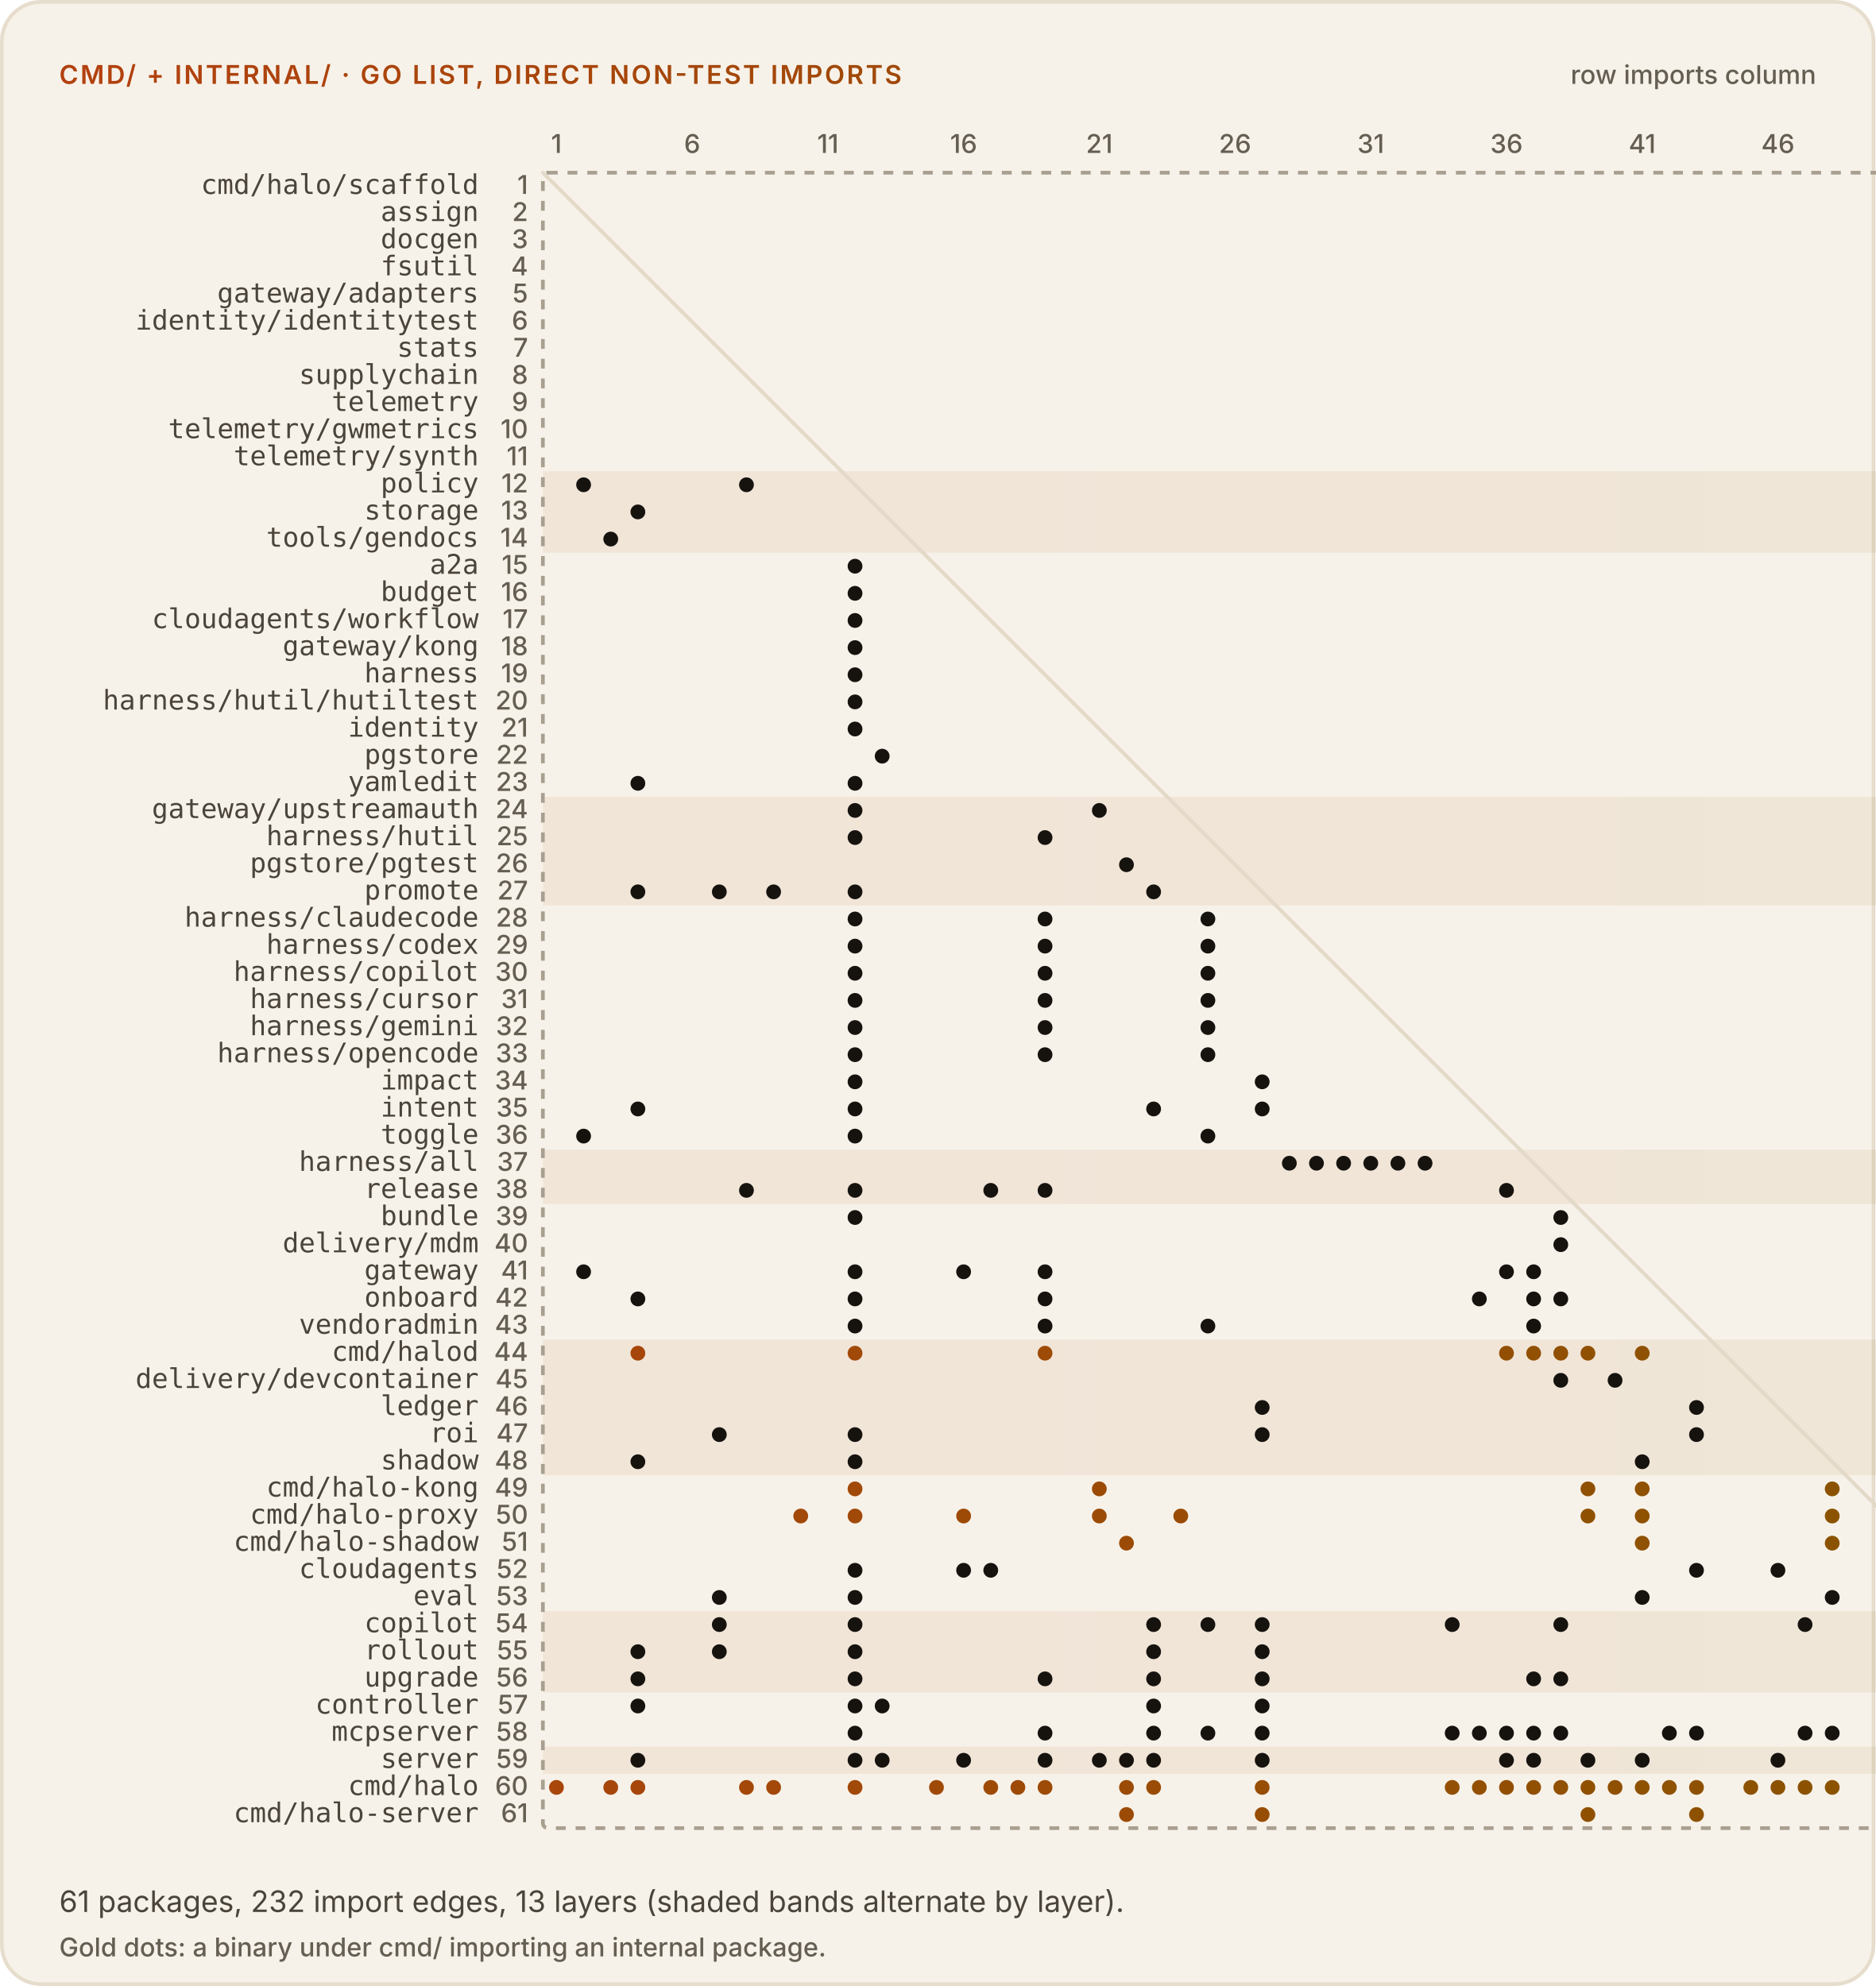
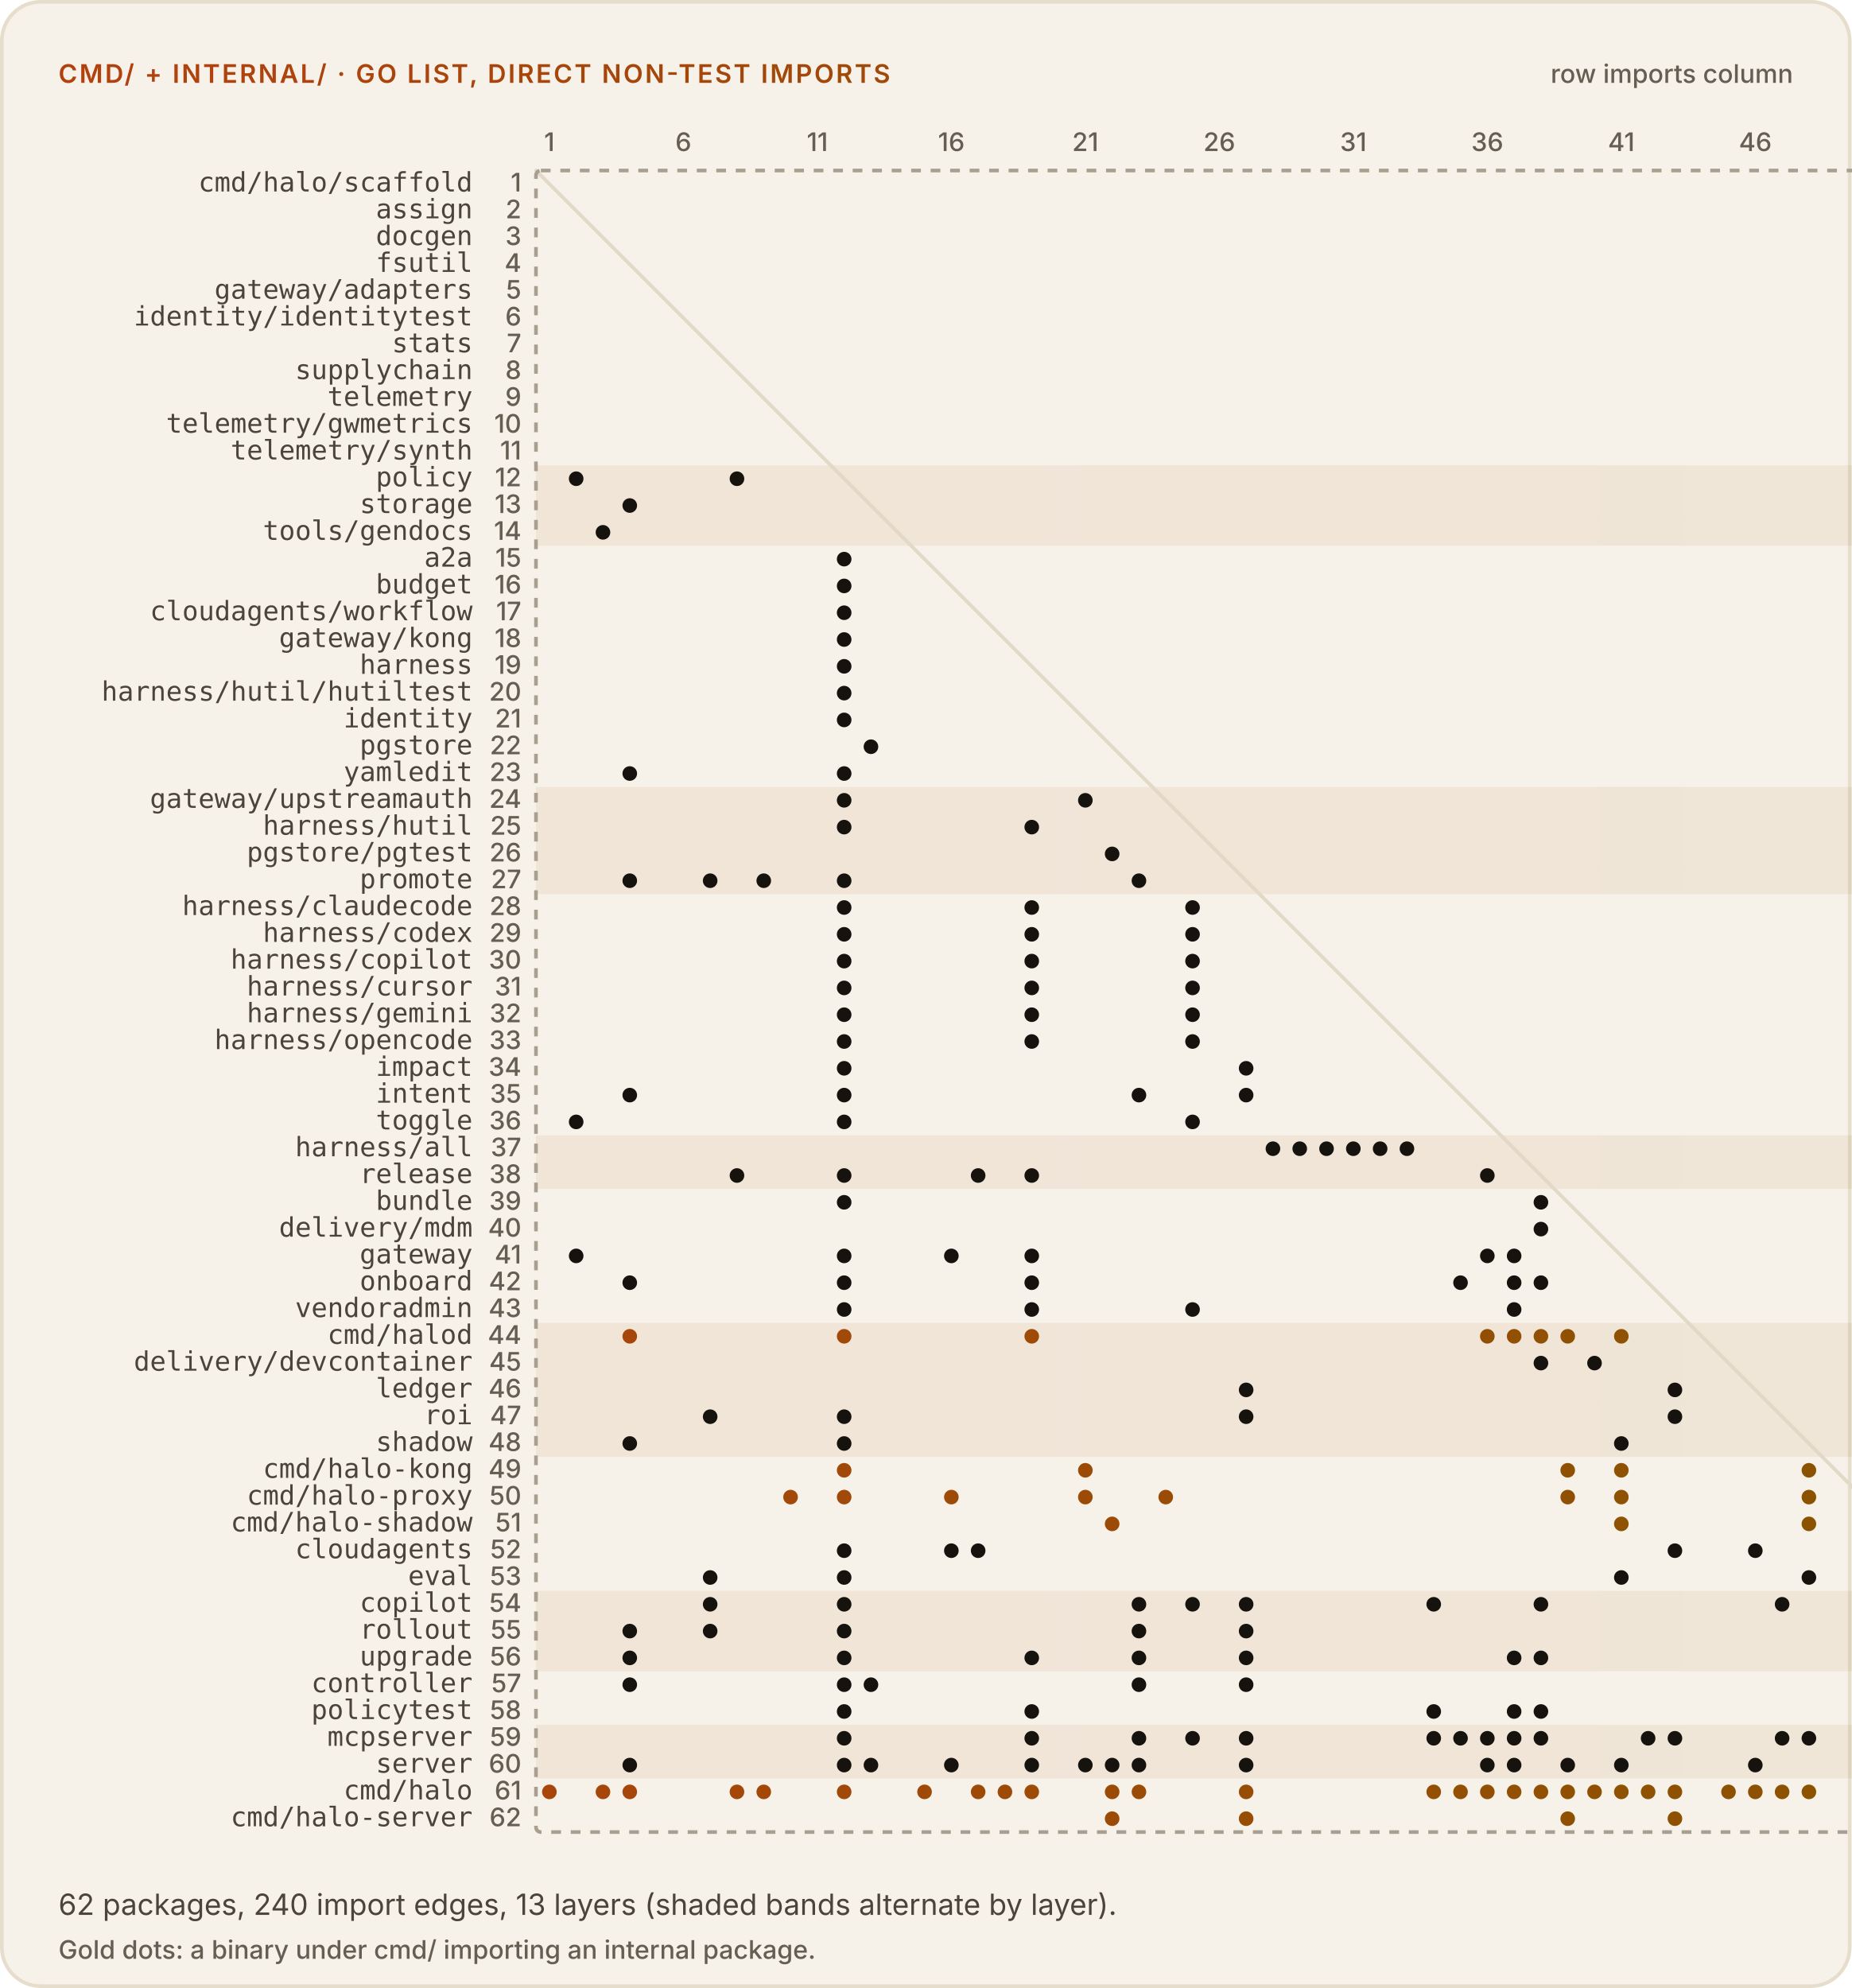
- <svg xmlns="http://www.w3.org/2000/svg" viewBox="0 0 760 805" width="760" height="805" role="img" aria-labelledby="t d" font-family="ui-sans-serif,-apple-system,Inter,'Segoe UI',sans-serif">
+ <svg xmlns="http://www.w3.org/2000/svg" viewBox="0 0 760 816" width="760" height="816" role="img" aria-labelledby="t d" font-family="ui-sans-serif,-apple-system,Inter,'Segoe UI',sans-serif">
  <style>
.cv{fill:#f7f2e9;stroke:#e6ddcd;stroke-width:1.5}
.card{fill:#fffdf9;stroke:#e3d9c8;stroke-width:1.5}
.soft{fill:url(#gs)}
.ring{fill:none;stroke:url(#ga);stroke-width:1.5}
.dcard{fill:#fbedea;stroke:#b42323;stroke-width:1.5}
.ghost{fill:none;stroke:#a89f90;stroke-width:1.5;stroke-dasharray:4 4}
.zone{fill:#f3ece0;stroke:#e0d5c2;stroke-width:1.5}
.chip{fill:#f3ece0;stroke:#e3d9c8;stroke-width:1}
text{font-family:ui-sans-serif,-apple-system,Inter,'Segoe UI',sans-serif}
.t{font-size:13.5px;font-weight:600;fill:#16130f}
.tm{font:600 12.5px ui-monospace,'SF Mono','JetBrains Mono',Menlo,Consolas,monospace;fill:#16130f}
.td{fill:#b42323}
.s{font-size:12px;fill:#4a443b}
.m{font:11px ui-monospace,'SF Mono','JetBrains Mono',Menlo,Consolas,monospace;fill:#4a443b}
.xs{font-size:10.5px;font-weight:500;fill:#655e52}
.xm{font-family:ui-monospace,'SF Mono','JetBrains Mono',Menlo,Consolas,monospace;font-weight:400}
.xa{fill:url(#ga);font-weight:600}
.xd{fill:#b42323;font-weight:600}
.xw{fill:#fffdf9;font-weight:600}
.k{font-size:10.5px;font-weight:600;letter-spacing:.08em;fill:#655e52}
.ka{fill:url(#ga)}
.h1{font-size:42px;font-weight:700;letter-spacing:-.02em;fill:#16130f}
.ln,.la,.ld,.lm{fill:none;stroke-width:1.5;stroke-linecap:round;stroke-linejoin:round}
.ln{stroke:#a89f90}.la{stroke:url(#ga)}.ld{stroke:#b42323}.lm{stroke:#e3d9c8}
.lane{stroke:#e3d9c8;stroke-width:1.5;stroke-dasharray:3 4}
.dash{stroke-dasharray:5 5}
.dl{fill:#a89f90}.da{fill:url(#ga)}.dd{fill:#b42323}
.pl{fill:#f7f2e9}.pa{fill:#f7f2e9;stroke:url(#ga);stroke-width:1}
.pd{fill:#fbedea;stroke:#b42323;stroke-width:1}.ps{fill:url(#ga)}
.fa{fill:url(#ga)}.fs{fill:url(#gs)}.fm{fill:#f3ece0}.fd{fill:#b42323}.ft{fill:#16130f}
.bdg{fill:url(#ga)}.bn{font-size:9.5px;font-weight:700;fill:#fffdf9}
.ic{fill:none;stroke:url(#ga);stroke-width:1.75;stroke-linecap:round;stroke-linejoin:round}
.pkt{fill:url(#ga)}
.grow{transform-box:fill-box;transform-origin:left;animation:grow 4.8s cubic-bezier(.6,0,.2,1) infinite}
@keyframes grow{0%{transform:scaleX(.08)}25%{transform:scaleX(.3)}50%{transform:scaleX(.55)}75%,100%{transform:scaleX(1)}}
.flow{stroke-dasharray:4 6;animation:flow 1.1s linear infinite}
@keyframes flow{to{stroke-dashoffset:-20}}
.blink{animation:blink 3.2s ease-in-out infinite}
@keyframes blink{0%,100%{opacity:.18}35%,65%{opacity:1}}
.pulse{transform-box:fill-box;transform-origin:center;animation:pulse 2.8s ease-out infinite}
@keyframes pulse{0%{opacity:.55;transform:scale(.6)}100%{opacity:0;transform:scale(1.5)}}
@media (prefers-reduced-motion:reduce){.flow,.blink,.pulse,.grow{animation:none}.blink{opacity:1}.pulse,.pkt{display:none}}
</style>
  <defs>
    <linearGradient id="ga" gradientUnits="userSpaceOnUse" x1="0" y1="0" x2="760" y2="0">
      <stop offset="0" stop-color="#b4400f" />
      <stop offset="1" stop-color="#8a5300" />
    </linearGradient>
    <linearGradient id="gs" gradientUnits="userSpaceOnUse" x1="0" y1="0" x2="760" y2="0">
      <stop offset="0" stop-color="#b4400f" stop-opacity="0.08" />
      <stop offset="1" stop-color="#8a5300" stop-opacity="0.08" />
    </linearGradient>
    <filter id="sh" x="-10%" y="-10%" width="120%" height="140%">
      <feDropShadow dx="0" dy="1" stdDeviation="1.6" flood-color="#3c280a" flood-opacity="0.08" />
    </filter>
  </defs>
-   <rect class="cv" x=".75" y=".75" width="758.5" height="803.5" rx="16" />
+   <rect class="cv" x=".75" y=".75" width="758.5" height="814.5" rx="16" />
  <text class="k ka" x="24" y="34">CMD/ + INTERNAL/ · GO LIST, DIRECT NON-TEST IMPORTS</text>
  <text class="xs" x="736" y="34" text-anchor="end">row imports column</text>
  <text class="m" x="194" y="78.6" text-anchor="end">cmd/halo/scaffold</text>
  <text class="xs" x="214" y="78.6" text-anchor="end">1</text>
  <text class="m" x="194" y="89.6" text-anchor="end">assign</text>
  <text class="xs" x="214" y="89.6" text-anchor="end">2</text>
  <text class="m" x="194" y="100.6" text-anchor="end">docgen</text>
  <text class="xs" x="214" y="100.6" text-anchor="end">3</text>
  <text class="m" x="194" y="111.6" text-anchor="end">fsutil</text>
  <text class="xs" x="214" y="111.6" text-anchor="end">4</text>
  <text class="m" x="194" y="122.6" text-anchor="end">gateway/adapters</text>
  <text class="xs" x="214" y="122.6" text-anchor="end">5</text>
  <text class="m" x="194" y="133.6" text-anchor="end">identity/identitytest</text>
  <text class="xs" x="214" y="133.6" text-anchor="end">6</text>
  <text class="m" x="194" y="144.6" text-anchor="end">stats</text>
  <text class="xs" x="214" y="144.6" text-anchor="end">7</text>
  <text class="m" x="194" y="155.6" text-anchor="end">supplychain</text>
  <text class="xs" x="214" y="155.6" text-anchor="end">8</text>
  <text class="m" x="194" y="166.6" text-anchor="end">telemetry</text>
  <text class="xs" x="214" y="166.6" text-anchor="end">9</text>
  <text class="m" x="194" y="177.6" text-anchor="end">telemetry/gwmetrics</text>
  <text class="xs" x="214" y="177.6" text-anchor="end">10</text>
  <text class="m" x="194" y="188.6" text-anchor="end">telemetry/synth</text>
  <text class="xs" x="214" y="188.6" text-anchor="end">11</text>
-   <rect class="fs" x="220" y="191" width="671" height="11" />
+   <rect class="fs" x="220" y="191" width="682" height="11" />
  <text class="m" x="194" y="199.6" text-anchor="end">policy</text>
  <text class="xs" x="214" y="199.6" text-anchor="end">12</text>
-   <rect class="fs" x="220" y="202" width="671" height="11" />
+   <rect class="fs" x="220" y="202" width="682" height="11" />
  <text class="m" x="194" y="210.6" text-anchor="end">storage</text>
  <text class="xs" x="214" y="210.6" text-anchor="end">13</text>
-   <rect class="fs" x="220" y="213" width="671" height="11" />
+   <rect class="fs" x="220" y="213" width="682" height="11" />
  <text class="m" x="194" y="221.6" text-anchor="end">tools/gendocs</text>
  <text class="xs" x="214" y="221.6" text-anchor="end">14</text>
  <text class="m" x="194" y="232.6" text-anchor="end">a2a</text>
  <text class="xs" x="214" y="232.6" text-anchor="end">15</text>
  <text class="m" x="194" y="243.6" text-anchor="end">budget</text>
  <text class="xs" x="214" y="243.6" text-anchor="end">16</text>
  <text class="m" x="194" y="254.6" text-anchor="end">cloudagents/workflow</text>
  <text class="xs" x="214" y="254.6" text-anchor="end">17</text>
  <text class="m" x="194" y="265.6" text-anchor="end">gateway/kong</text>
  <text class="xs" x="214" y="265.6" text-anchor="end">18</text>
  <text class="m" x="194" y="276.6" text-anchor="end">harness</text>
  <text class="xs" x="214" y="276.6" text-anchor="end">19</text>
  <text class="m" x="194" y="287.6" text-anchor="end">harness/hutil/hutiltest</text>
  <text class="xs" x="214" y="287.6" text-anchor="end">20</text>
  <text class="m" x="194" y="298.6" text-anchor="end">identity</text>
  <text class="xs" x="214" y="298.6" text-anchor="end">21</text>
  <text class="m" x="194" y="309.6" text-anchor="end">pgstore</text>
  <text class="xs" x="214" y="309.6" text-anchor="end">22</text>
  <text class="m" x="194" y="320.6" text-anchor="end">yamledit</text>
  <text class="xs" x="214" y="320.6" text-anchor="end">23</text>
-   <rect class="fs" x="220" y="323" width="671" height="11" />
+   <rect class="fs" x="220" y="323" width="682" height="11" />
  <text class="m" x="194" y="331.6" text-anchor="end">gateway/upstreamauth</text>
  <text class="xs" x="214" y="331.6" text-anchor="end">24</text>
-   <rect class="fs" x="220" y="334" width="671" height="11" />
+   <rect class="fs" x="220" y="334" width="682" height="11" />
  <text class="m" x="194" y="342.6" text-anchor="end">harness/hutil</text>
  <text class="xs" x="214" y="342.6" text-anchor="end">25</text>
-   <rect class="fs" x="220" y="345" width="671" height="11" />
+   <rect class="fs" x="220" y="345" width="682" height="11" />
  <text class="m" x="194" y="353.6" text-anchor="end">pgstore/pgtest</text>
  <text class="xs" x="214" y="353.6" text-anchor="end">26</text>
-   <rect class="fs" x="220" y="356" width="671" height="11" />
+   <rect class="fs" x="220" y="356" width="682" height="11" />
  <text class="m" x="194" y="364.6" text-anchor="end">promote</text>
  <text class="xs" x="214" y="364.6" text-anchor="end">27</text>
  <text class="m" x="194" y="375.6" text-anchor="end">harness/claudecode</text>
  <text class="xs" x="214" y="375.6" text-anchor="end">28</text>
  <text class="m" x="194" y="386.6" text-anchor="end">harness/codex</text>
  <text class="xs" x="214" y="386.6" text-anchor="end">29</text>
  <text class="m" x="194" y="397.6" text-anchor="end">harness/copilot</text>
  <text class="xs" x="214" y="397.6" text-anchor="end">30</text>
  <text class="m" x="194" y="408.6" text-anchor="end">harness/cursor</text>
  <text class="xs" x="214" y="408.6" text-anchor="end">31</text>
  <text class="m" x="194" y="419.6" text-anchor="end">harness/gemini</text>
  <text class="xs" x="214" y="419.6" text-anchor="end">32</text>
  <text class="m" x="194" y="430.6" text-anchor="end">harness/opencode</text>
  <text class="xs" x="214" y="430.6" text-anchor="end">33</text>
  <text class="m" x="194" y="441.6" text-anchor="end">impact</text>
  <text class="xs" x="214" y="441.6" text-anchor="end">34</text>
  <text class="m" x="194" y="452.6" text-anchor="end">intent</text>
  <text class="xs" x="214" y="452.6" text-anchor="end">35</text>
  <text class="m" x="194" y="463.6" text-anchor="end">toggle</text>
  <text class="xs" x="214" y="463.6" text-anchor="end">36</text>
-   <rect class="fs" x="220" y="466" width="671" height="11" />
+   <rect class="fs" x="220" y="466" width="682" height="11" />
  <text class="m" x="194" y="474.6" text-anchor="end">harness/all</text>
  <text class="xs" x="214" y="474.6" text-anchor="end">37</text>
-   <rect class="fs" x="220" y="477" width="671" height="11" />
+   <rect class="fs" x="220" y="477" width="682" height="11" />
  <text class="m" x="194" y="485.6" text-anchor="end">release</text>
  <text class="xs" x="214" y="485.6" text-anchor="end">38</text>
  <text class="m" x="194" y="496.6" text-anchor="end">bundle</text>
  <text class="xs" x="214" y="496.6" text-anchor="end">39</text>
  <text class="m" x="194" y="507.6" text-anchor="end">delivery/mdm</text>
  <text class="xs" x="214" y="507.6" text-anchor="end">40</text>
  <text class="m" x="194" y="518.6" text-anchor="end">gateway</text>
  <text class="xs" x="214" y="518.6" text-anchor="end">41</text>
  <text class="m" x="194" y="529.6" text-anchor="end">onboard</text>
  <text class="xs" x="214" y="529.6" text-anchor="end">42</text>
  <text class="m" x="194" y="540.6" text-anchor="end">vendoradmin</text>
  <text class="xs" x="214" y="540.6" text-anchor="end">43</text>
-   <rect class="fs" x="220" y="543" width="671" height="11" />
+   <rect class="fs" x="220" y="543" width="682" height="11" />
  <text class="m" x="194" y="551.6" text-anchor="end">cmd/halod</text>
  <text class="xs" x="214" y="551.6" text-anchor="end">44</text>
-   <rect class="fs" x="220" y="554" width="671" height="11" />
+   <rect class="fs" x="220" y="554" width="682" height="11" />
  <text class="m" x="194" y="562.6" text-anchor="end">delivery/devcontainer</text>
  <text class="xs" x="214" y="562.6" text-anchor="end">45</text>
-   <rect class="fs" x="220" y="565" width="671" height="11" />
+   <rect class="fs" x="220" y="565" width="682" height="11" />
  <text class="m" x="194" y="573.6" text-anchor="end">ledger</text>
  <text class="xs" x="214" y="573.6" text-anchor="end">46</text>
-   <rect class="fs" x="220" y="576" width="671" height="11" />
+   <rect class="fs" x="220" y="576" width="682" height="11" />
  <text class="m" x="194" y="584.6" text-anchor="end">roi</text>
  <text class="xs" x="214" y="584.6" text-anchor="end">47</text>
-   <rect class="fs" x="220" y="587" width="671" height="11" />
+   <rect class="fs" x="220" y="587" width="682" height="11" />
  <text class="m" x="194" y="595.6" text-anchor="end">shadow</text>
  <text class="xs" x="214" y="595.6" text-anchor="end">48</text>
  <text class="m" x="194" y="606.6" text-anchor="end">cmd/halo-kong</text>
  <text class="xs" x="214" y="606.6" text-anchor="end">49</text>
  <text class="m" x="194" y="617.6" text-anchor="end">cmd/halo-proxy</text>
  <text class="xs" x="214" y="617.6" text-anchor="end">50</text>
  <text class="m" x="194" y="628.6" text-anchor="end">cmd/halo-shadow</text>
  <text class="xs" x="214" y="628.6" text-anchor="end">51</text>
  <text class="m" x="194" y="639.6" text-anchor="end">cloudagents</text>
  <text class="xs" x="214" y="639.6" text-anchor="end">52</text>
  <text class="m" x="194" y="650.6" text-anchor="end">eval</text>
  <text class="xs" x="214" y="650.6" text-anchor="end">53</text>
-   <rect class="fs" x="220" y="653" width="671" height="11" />
+   <rect class="fs" x="220" y="653" width="682" height="11" />
  <text class="m" x="194" y="661.6" text-anchor="end">copilot</text>
  <text class="xs" x="214" y="661.6" text-anchor="end">54</text>
-   <rect class="fs" x="220" y="664" width="671" height="11" />
+   <rect class="fs" x="220" y="664" width="682" height="11" />
  <text class="m" x="194" y="672.6" text-anchor="end">rollout</text>
  <text class="xs" x="214" y="672.6" text-anchor="end">55</text>
-   <rect class="fs" x="220" y="675" width="671" height="11" />
+   <rect class="fs" x="220" y="675" width="682" height="11" />
  <text class="m" x="194" y="683.6" text-anchor="end">upgrade</text>
  <text class="xs" x="214" y="683.6" text-anchor="end">56</text>
  <text class="m" x="194" y="694.6" text-anchor="end">controller</text>
  <text class="xs" x="214" y="694.6" text-anchor="end">57</text>
-   <text class="m" x="194" y="705.6" text-anchor="end">mcpserver</text>
+   <text class="m" x="194" y="705.6" text-anchor="end">policytest</text>
  <text class="xs" x="214" y="705.6" text-anchor="end">58</text>
-   <rect class="fs" x="220" y="708" width="671" height="11" />
-   <text class="m" x="194" y="716.6" text-anchor="end">server</text>
+   <rect class="fs" x="220" y="708" width="682" height="11" />
+   <text class="m" x="194" y="716.6" text-anchor="end">mcpserver</text>
  <text class="xs" x="214" y="716.6" text-anchor="end">59</text>
-   <text class="m" x="194" y="727.6" text-anchor="end">cmd/halo</text>
+   <rect class="fs" x="220" y="719" width="682" height="11" />
+   <text class="m" x="194" y="727.6" text-anchor="end">server</text>
  <text class="xs" x="214" y="727.6" text-anchor="end">60</text>
-   <text class="m" x="194" y="738.6" text-anchor="end">cmd/halo-server</text>
+   <text class="m" x="194" y="738.6" text-anchor="end">cmd/halo</text>
  <text class="xs" x="214" y="738.6" text-anchor="end">61</text>
+   <text class="m" x="194" y="749.6" text-anchor="end">cmd/halo-server</text>
+   <text class="xs" x="214" y="749.6" text-anchor="end">62</text>
  <text class="xs" x="225.5" y="62" text-anchor="middle">1</text>
  <text class="xs" x="280.5" y="62" text-anchor="middle">6</text>
  <text class="xs" x="335.5" y="62" text-anchor="middle">11</text>
  <text class="xs" x="390.5" y="62" text-anchor="middle">16</text>
  <text class="xs" x="445.5" y="62" text-anchor="middle">21</text>
  <text class="xs" x="500.5" y="62" text-anchor="middle">26</text>
  <text class="xs" x="555.5" y="62" text-anchor="middle">31</text>
  <text class="xs" x="610.5" y="62" text-anchor="middle">36</text>
  <text class="xs" x="665.5" y="62" text-anchor="middle">41</text>
  <text class="xs" x="720.5" y="62" text-anchor="middle">46</text>
  <text class="xs" x="775.5" y="62" text-anchor="middle">51</text>
  <text class="xs" x="830.5" y="62" text-anchor="middle">56</text>
  <text class="xs" x="885.5" y="62" text-anchor="middle">61</text>
-   <path class="lm" d="M220 70L891 741" />
-   <rect class="ghost" x="220" y="70" width="671" height="671" rx="2" />
+   <path class="lm" d="M220 70L902 752" />
+   <rect class="ghost" x="220" y="70" width="682" height="682" rx="2" />
  <circle class="ft" cx="236.5" cy="196.5" r="3" />
  <circle class="ft" cx="302.5" cy="196.5" r="3" />
  <circle class="ft" cx="258.5" cy="207.5" r="3" />
  <circle class="ft" cx="247.5" cy="218.5" r="3" />
  <circle class="ft" cx="346.5" cy="229.5" r="3" />
  <circle class="ft" cx="346.5" cy="240.5" r="3" />
  <circle class="ft" cx="346.5" cy="251.5" r="3" />
  <circle class="ft" cx="346.5" cy="262.5" r="3" />
  <circle class="ft" cx="346.5" cy="273.5" r="3" />
  <circle class="ft" cx="346.5" cy="284.5" r="3" />
  <circle class="ft" cx="346.5" cy="295.5" r="3" />
  <circle class="ft" cx="357.5" cy="306.5" r="3" />
  <circle class="ft" cx="258.5" cy="317.5" r="3" />
  <circle class="ft" cx="346.5" cy="317.5" r="3" />
  <circle class="ft" cx="445.5" cy="328.5" r="3" />
  <circle class="ft" cx="346.5" cy="328.5" r="3" />
  <circle class="ft" cx="423.5" cy="339.5" r="3" />
  <circle class="ft" cx="346.5" cy="339.5" r="3" />
  <circle class="ft" cx="456.5" cy="350.5" r="3" />
  <circle class="ft" cx="258.5" cy="361.5" r="3" />
  <circle class="ft" cx="346.5" cy="361.5" r="3" />
  <circle class="ft" cx="291.5" cy="361.5" r="3" />
  <circle class="ft" cx="313.5" cy="361.5" r="3" />
  <circle class="ft" cx="467.5" cy="361.5" r="3" />
  <circle class="ft" cx="423.5" cy="372.5" r="3" />
  <circle class="ft" cx="489.5" cy="372.5" r="3" />
  <circle class="ft" cx="346.5" cy="372.5" r="3" />
  <circle class="ft" cx="423.5" cy="383.5" r="3" />
  <circle class="ft" cx="489.5" cy="383.5" r="3" />
  <circle class="ft" cx="346.5" cy="383.5" r="3" />
  <circle class="ft" cx="423.5" cy="394.5" r="3" />
  <circle class="ft" cx="489.5" cy="394.5" r="3" />
  <circle class="ft" cx="346.5" cy="394.5" r="3" />
  <circle class="ft" cx="423.5" cy="405.5" r="3" />
  <circle class="ft" cx="489.5" cy="405.5" r="3" />
  <circle class="ft" cx="346.5" cy="405.5" r="3" />
  <circle class="ft" cx="423.5" cy="416.5" r="3" />
  <circle class="ft" cx="489.5" cy="416.5" r="3" />
  <circle class="ft" cx="346.5" cy="416.5" r="3" />
  <circle class="ft" cx="423.5" cy="427.5" r="3" />
  <circle class="ft" cx="489.5" cy="427.5" r="3" />
  <circle class="ft" cx="346.5" cy="427.5" r="3" />
  <circle class="ft" cx="346.5" cy="438.5" r="3" />
  <circle class="ft" cx="511.5" cy="438.5" r="3" />
  <circle class="ft" cx="258.5" cy="449.5" r="3" />
  <circle class="ft" cx="346.5" cy="449.5" r="3" />
  <circle class="ft" cx="511.5" cy="449.5" r="3" />
  <circle class="ft" cx="467.5" cy="449.5" r="3" />
  <circle class="ft" cx="236.5" cy="460.5" r="3" />
  <circle class="ft" cx="489.5" cy="460.5" r="3" />
  <circle class="ft" cx="346.5" cy="460.5" r="3" />
  <circle class="ft" cx="522.5" cy="471.5" r="3" />
  <circle class="ft" cx="533.5" cy="471.5" r="3" />
  <circle class="ft" cx="544.5" cy="471.5" r="3" />
  <circle class="ft" cx="555.5" cy="471.5" r="3" />
  <circle class="ft" cx="566.5" cy="471.5" r="3" />
  <circle class="ft" cx="577.5" cy="471.5" r="3" />
  <circle class="ft" cx="401.5" cy="482.5" r="3" />
  <circle class="ft" cx="423.5" cy="482.5" r="3" />
  <circle class="ft" cx="346.5" cy="482.5" r="3" />
  <circle class="ft" cx="302.5" cy="482.5" r="3" />
  <circle class="ft" cx="610.5" cy="482.5" r="3" />
  <circle class="ft" cx="346.5" cy="493.5" r="3" />
  <circle class="ft" cx="632.5" cy="493.5" r="3" />
  <circle class="ft" cx="632.5" cy="504.5" r="3" />
  <circle class="ft" cx="236.5" cy="515.5" r="3" />
  <circle class="ft" cx="390.5" cy="515.5" r="3" />
  <circle class="ft" cx="423.5" cy="515.5" r="3" />
  <circle class="ft" cx="621.5" cy="515.5" r="3" />
  <circle class="ft" cx="346.5" cy="515.5" r="3" />
  <circle class="ft" cx="610.5" cy="515.5" r="3" />
  <circle class="ft" cx="258.5" cy="526.5" r="3" />
  <circle class="ft" cx="423.5" cy="526.5" r="3" />
  <circle class="ft" cx="621.5" cy="526.5" r="3" />
  <circle class="ft" cx="599.5" cy="526.5" r="3" />
  <circle class="ft" cx="346.5" cy="526.5" r="3" />
  <circle class="ft" cx="632.5" cy="526.5" r="3" />
  <circle class="ft" cx="423.5" cy="537.5" r="3" />
  <circle class="ft" cx="621.5" cy="537.5" r="3" />
  <circle class="ft" cx="489.5" cy="537.5" r="3" />
  <circle class="ft" cx="346.5" cy="537.5" r="3" />
  <circle class="fa" cx="643.5" cy="548.5" r="3" />
  <circle class="fa" cx="258.5" cy="548.5" r="3" />
  <circle class="fa" cx="665.5" cy="548.5" r="3" />
  <circle class="fa" cx="423.5" cy="548.5" r="3" />
  <circle class="fa" cx="621.5" cy="548.5" r="3" />
  <circle class="fa" cx="346.5" cy="548.5" r="3" />
  <circle class="fa" cx="632.5" cy="548.5" r="3" />
  <circle class="fa" cx="610.5" cy="548.5" r="3" />
  <circle class="ft" cx="654.5" cy="559.5" r="3" />
  <circle class="ft" cx="632.5" cy="559.5" r="3" />
  <circle class="ft" cx="511.5" cy="570.5" r="3" />
  <circle class="ft" cx="687.5" cy="570.5" r="3" />
  <circle class="ft" cx="346.5" cy="581.5" r="3" />
  <circle class="ft" cx="511.5" cy="581.5" r="3" />
  <circle class="ft" cx="291.5" cy="581.5" r="3" />
  <circle class="ft" cx="687.5" cy="581.5" r="3" />
  <circle class="ft" cx="258.5" cy="592.5" r="3" />
  <circle class="ft" cx="665.5" cy="592.5" r="3" />
  <circle class="ft" cx="346.5" cy="592.5" r="3" />
  <circle class="fa" cx="643.5" cy="603.5" r="3" />
  <circle class="fa" cx="665.5" cy="603.5" r="3" />
  <circle class="fa" cx="445.5" cy="603.5" r="3" />
  <circle class="fa" cx="346.5" cy="603.5" r="3" />
  <circle class="fa" cx="742.5" cy="603.5" r="3" />
  <circle class="fa" cx="390.5" cy="614.5" r="3" />
  <circle class="fa" cx="643.5" cy="614.5" r="3" />
  <circle class="fa" cx="665.5" cy="614.5" r="3" />
  <circle class="fa" cx="478.5" cy="614.5" r="3" />
  <circle class="fa" cx="445.5" cy="614.5" r="3" />
  <circle class="fa" cx="346.5" cy="614.5" r="3" />
  <circle class="fa" cx="742.5" cy="614.5" r="3" />
  <circle class="fa" cx="324.5" cy="614.5" r="3" />
  <circle class="fa" cx="665.5" cy="625.5" r="3" />
  <circle class="fa" cx="456.5" cy="625.5" r="3" />
  <circle class="fa" cx="742.5" cy="625.5" r="3" />
  <circle class="ft" cx="390.5" cy="636.5" r="3" />
  <circle class="ft" cx="401.5" cy="636.5" r="3" />
  <circle class="ft" cx="720.5" cy="636.5" r="3" />
  <circle class="ft" cx="346.5" cy="636.5" r="3" />
  <circle class="ft" cx="687.5" cy="636.5" r="3" />
  <circle class="ft" cx="665.5" cy="647.5" r="3" />
  <circle class="ft" cx="346.5" cy="647.5" r="3" />
  <circle class="ft" cx="742.5" cy="647.5" r="3" />
  <circle class="ft" cx="291.5" cy="647.5" r="3" />
  <circle class="ft" cx="797.5" cy="658.5" r="3" />
  <circle class="ft" cx="489.5" cy="658.5" r="3" />
  <circle class="ft" cx="588.5" cy="658.5" r="3" />
  <circle class="ft" cx="346.5" cy="658.5" r="3" />
  <circle class="ft" cx="511.5" cy="658.5" r="3" />
  <circle class="ft" cx="632.5" cy="658.5" r="3" />
  <circle class="ft" cx="731.5" cy="658.5" r="3" />
  <circle class="ft" cx="291.5" cy="658.5" r="3" />
  <circle class="ft" cx="467.5" cy="658.5" r="3" />
  <circle class="ft" cx="797.5" cy="669.5" r="3" />
  <circle class="ft" cx="258.5" cy="669.5" r="3" />
  <circle class="ft" cx="346.5" cy="669.5" r="3" />
  <circle class="ft" cx="511.5" cy="669.5" r="3" />
  <circle class="ft" cx="291.5" cy="669.5" r="3" />
  <circle class="ft" cx="467.5" cy="669.5" r="3" />
  <circle class="ft" cx="797.5" cy="680.5" r="3" />
  <circle class="ft" cx="258.5" cy="680.5" r="3" />
  <circle class="ft" cx="423.5" cy="680.5" r="3" />
  <circle class="ft" cx="621.5" cy="680.5" r="3" />
  <circle class="ft" cx="346.5" cy="680.5" r="3" />
  <circle class="ft" cx="511.5" cy="680.5" r="3" />
  <circle class="ft" cx="632.5" cy="680.5" r="3" />
  <circle class="ft" cx="467.5" cy="680.5" r="3" />
  <circle class="ft" cx="258.5" cy="691.5" r="3" />
  <circle class="ft" cx="346.5" cy="691.5" r="3" />
  <circle class="ft" cx="511.5" cy="691.5" r="3" />
  <circle class="ft" cx="819.5" cy="691.5" r="3" />
  <circle class="ft" cx="357.5" cy="691.5" r="3" />
  <circle class="ft" cx="467.5" cy="691.5" r="3" />
-   <circle class="ft" cx="808.5" cy="702.5" r="3" />
-   <circle class="ft" cx="797.5" cy="702.5" r="3" />
  <circle class="ft" cx="423.5" cy="702.5" r="3" />
  <circle class="ft" cx="621.5" cy="702.5" r="3" />
-   <circle class="ft" cx="489.5" cy="702.5" r="3" />
  <circle class="ft" cx="588.5" cy="702.5" r="3" />
-   <circle class="ft" cx="599.5" cy="702.5" r="3" />
-   <circle class="ft" cx="676.5" cy="702.5" r="3" />
  <circle class="ft" cx="346.5" cy="702.5" r="3" />
-   <circle class="ft" cx="511.5" cy="702.5" r="3" />
  <circle class="ft" cx="632.5" cy="702.5" r="3" />
-   <circle class="ft" cx="731.5" cy="702.5" r="3" />
  <circle class="ft" cx="819.5" cy="702.5" r="3" />
-   <circle class="ft" cx="742.5" cy="702.5" r="3" />
-   <circle class="ft" cx="610.5" cy="702.5" r="3" />
-   <circle class="ft" cx="830.5" cy="702.5" r="3" />
-   <circle class="ft" cx="687.5" cy="702.5" r="3" />
-   <circle class="ft" cx="467.5" cy="702.5" r="3" />
-   <circle class="ft" cx="390.5" cy="713.5" r="3" />
-   <circle class="ft" cx="643.5" cy="713.5" r="3" />
-   <circle class="ft" cx="786.5" cy="713.5" r="3" />
-   <circle class="ft" cx="841.5" cy="713.5" r="3" />
-   <circle class="ft" cx="258.5" cy="713.5" r="3" />
-   <circle class="ft" cx="665.5" cy="713.5" r="3" />
+   <circle class="ft" cx="808.5" cy="713.5" r="3" />
+   <circle class="ft" cx="797.5" cy="713.5" r="3" />
  <circle class="ft" cx="423.5" cy="713.5" r="3" />
  <circle class="ft" cx="621.5" cy="713.5" r="3" />
-   <circle class="ft" cx="445.5" cy="713.5" r="3" />
-   <circle class="ft" cx="720.5" cy="713.5" r="3" />
-   <circle class="ft" cx="456.5" cy="713.5" r="3" />
+   <circle class="ft" cx="489.5" cy="713.5" r="3" />
+   <circle class="ft" cx="588.5" cy="713.5" r="3" />
+   <circle class="ft" cx="599.5" cy="713.5" r="3" />
+   <circle class="ft" cx="676.5" cy="713.5" r="3" />
  <circle class="ft" cx="346.5" cy="713.5" r="3" />
+   <circle class="ft" cx="852.5" cy="713.5" r="3" />
  <circle class="ft" cx="511.5" cy="713.5" r="3" />
+   <circle class="ft" cx="632.5" cy="713.5" r="3" />
+   <circle class="ft" cx="731.5" cy="713.5" r="3" />
  <circle class="ft" cx="819.5" cy="713.5" r="3" />
-   <circle class="ft" cx="357.5" cy="713.5" r="3" />
+   <circle class="ft" cx="742.5" cy="713.5" r="3" />
  <circle class="ft" cx="610.5" cy="713.5" r="3" />
+   <circle class="ft" cx="830.5" cy="713.5" r="3" />
+   <circle class="ft" cx="687.5" cy="713.5" r="3" />
  <circle class="ft" cx="467.5" cy="713.5" r="3" />
-   <circle class="fa" cx="225.5" cy="724.5" r="3" />
-   <circle class="fa" cx="379.5" cy="724.5" r="3" />
-   <circle class="fa" cx="643.5" cy="724.5" r="3" />
-   <circle class="fa" cx="786.5" cy="724.5" r="3" />
-   <circle class="fa" cx="401.5" cy="724.5" r="3" />
-   <circle class="fa" cx="841.5" cy="724.5" r="3" />
-   <circle class="fa" cx="808.5" cy="724.5" r="3" />
-   <circle class="fa" cx="709.5" cy="724.5" r="3" />
-   <circle class="fa" cx="654.5" cy="724.5" r="3" />
-   <circle class="fa" cx="247.5" cy="724.5" r="3" />
-   <circle class="fa" cx="797.5" cy="724.5" r="3" />
-   <circle class="fa" cx="258.5" cy="724.5" r="3" />
-   <circle class="fa" cx="665.5" cy="724.5" r="3" />
-   <circle class="fa" cx="412.5" cy="724.5" r="3" />
-   <circle class="fa" cx="423.5" cy="724.5" r="3" />
-   <circle class="fa" cx="621.5" cy="724.5" r="3" />
-   <circle class="fa" cx="588.5" cy="724.5" r="3" />
-   <circle class="fa" cx="599.5" cy="724.5" r="3" />
-   <circle class="fa" cx="720.5" cy="724.5" r="3" />
-   <circle class="fa" cx="852.5" cy="724.5" r="3" />
-   <circle class="fa" cx="676.5" cy="724.5" r="3" />
-   <circle class="fa" cx="456.5" cy="724.5" r="3" />
-   <circle class="fa" cx="346.5" cy="724.5" r="3" />
-   <circle class="fa" cx="511.5" cy="724.5" r="3" />
-   <circle class="fa" cx="632.5" cy="724.5" r="3" />
-   <circle class="fa" cx="731.5" cy="724.5" r="3" />
-   <circle class="fa" cx="819.5" cy="724.5" r="3" />
-   <circle class="fa" cx="863.5" cy="724.5" r="3" />
-   <circle class="fa" cx="742.5" cy="724.5" r="3" />
-   <circle class="fa" cx="302.5" cy="724.5" r="3" />
-   <circle class="fa" cx="313.5" cy="724.5" r="3" />
-   <circle class="fa" cx="610.5" cy="724.5" r="3" />
-   <circle class="fa" cx="830.5" cy="724.5" r="3" />
-   <circle class="fa" cx="687.5" cy="724.5" r="3" />
-   <circle class="fa" cx="467.5" cy="724.5" r="3" />
+   <circle class="ft" cx="390.5" cy="724.5" r="3" />
+   <circle class="ft" cx="643.5" cy="724.5" r="3" />
+   <circle class="ft" cx="786.5" cy="724.5" r="3" />
+   <circle class="ft" cx="841.5" cy="724.5" r="3" />
+   <circle class="ft" cx="258.5" cy="724.5" r="3" />
+   <circle class="ft" cx="665.5" cy="724.5" r="3" />
+   <circle class="ft" cx="423.5" cy="724.5" r="3" />
+   <circle class="ft" cx="621.5" cy="724.5" r="3" />
+   <circle class="ft" cx="445.5" cy="724.5" r="3" />
+   <circle class="ft" cx="720.5" cy="724.5" r="3" />
+   <circle class="ft" cx="456.5" cy="724.5" r="3" />
+   <circle class="ft" cx="346.5" cy="724.5" r="3" />
+   <circle class="ft" cx="511.5" cy="724.5" r="3" />
+   <circle class="ft" cx="819.5" cy="724.5" r="3" />
+   <circle class="ft" cx="357.5" cy="724.5" r="3" />
+   <circle class="ft" cx="610.5" cy="724.5" r="3" />
+   <circle class="ft" cx="467.5" cy="724.5" r="3" />
+   <circle class="fa" cx="225.5" cy="735.5" r="3" />
+   <circle class="fa" cx="379.5" cy="735.5" r="3" />
  <circle class="fa" cx="643.5" cy="735.5" r="3" />
  <circle class="fa" cx="786.5" cy="735.5" r="3" />
+   <circle class="fa" cx="401.5" cy="735.5" r="3" />
  <circle class="fa" cx="841.5" cy="735.5" r="3" />
+   <circle class="fa" cx="808.5" cy="735.5" r="3" />
+   <circle class="fa" cx="709.5" cy="735.5" r="3" />
+   <circle class="fa" cx="654.5" cy="735.5" r="3" />
+   <circle class="fa" cx="247.5" cy="735.5" r="3" />
+   <circle class="fa" cx="797.5" cy="735.5" r="3" />
+   <circle class="fa" cx="258.5" cy="735.5" r="3" />
+   <circle class="fa" cx="665.5" cy="735.5" r="3" />
+   <circle class="fa" cx="412.5" cy="735.5" r="3" />
+   <circle class="fa" cx="423.5" cy="735.5" r="3" />
+   <circle class="fa" cx="621.5" cy="735.5" r="3" />
+   <circle class="fa" cx="588.5" cy="735.5" r="3" />
+   <circle class="fa" cx="599.5" cy="735.5" r="3" />
+   <circle class="fa" cx="720.5" cy="735.5" r="3" />
+   <circle class="fa" cx="863.5" cy="735.5" r="3" />
+   <circle class="fa" cx="676.5" cy="735.5" r="3" />
  <circle class="fa" cx="456.5" cy="735.5" r="3" />
+   <circle class="fa" cx="346.5" cy="735.5" r="3" />
+   <circle class="fa" cx="852.5" cy="735.5" r="3" />
  <circle class="fa" cx="511.5" cy="735.5" r="3" />
+   <circle class="fa" cx="632.5" cy="735.5" r="3" />
+   <circle class="fa" cx="731.5" cy="735.5" r="3" />
  <circle class="fa" cx="819.5" cy="735.5" r="3" />
-   <circle class="fa" cx="863.5" cy="735.5" r="3" />
+   <circle class="fa" cx="874.5" cy="735.5" r="3" />
+   <circle class="fa" cx="742.5" cy="735.5" r="3" />
+   <circle class="fa" cx="302.5" cy="735.5" r="3" />
+   <circle class="fa" cx="313.5" cy="735.5" r="3" />
+   <circle class="fa" cx="610.5" cy="735.5" r="3" />
+   <circle class="fa" cx="830.5" cy="735.5" r="3" />
  <circle class="fa" cx="687.5" cy="735.5" r="3" />
-   <text class="s" x="24" y="775">61 packages, 232 import edges, 13 layers (shaded bands alternate by layer).</text>
-   <text class="xs" x="24" y="793">Gold dots: a binary under cmd/ importing an internal package.</text>
+   <circle class="fa" cx="467.5" cy="735.5" r="3" />
+   <circle class="fa" cx="643.5" cy="746.5" r="3" />
+   <circle class="fa" cx="786.5" cy="746.5" r="3" />
+   <circle class="fa" cx="841.5" cy="746.5" r="3" />
+   <circle class="fa" cx="456.5" cy="746.5" r="3" />
+   <circle class="fa" cx="511.5" cy="746.5" r="3" />
+   <circle class="fa" cx="819.5" cy="746.5" r="3" />
+   <circle class="fa" cx="874.5" cy="746.5" r="3" />
+   <circle class="fa" cx="687.5" cy="746.5" r="3" />
+   <text class="s" x="24" y="786">62 packages, 240 import edges, 13 layers (shaded bands alternate by layer).</text>
+   <text class="xs" x="24" y="804">Gold dots: a binary under cmd/ importing an internal package.</text>
</svg>
